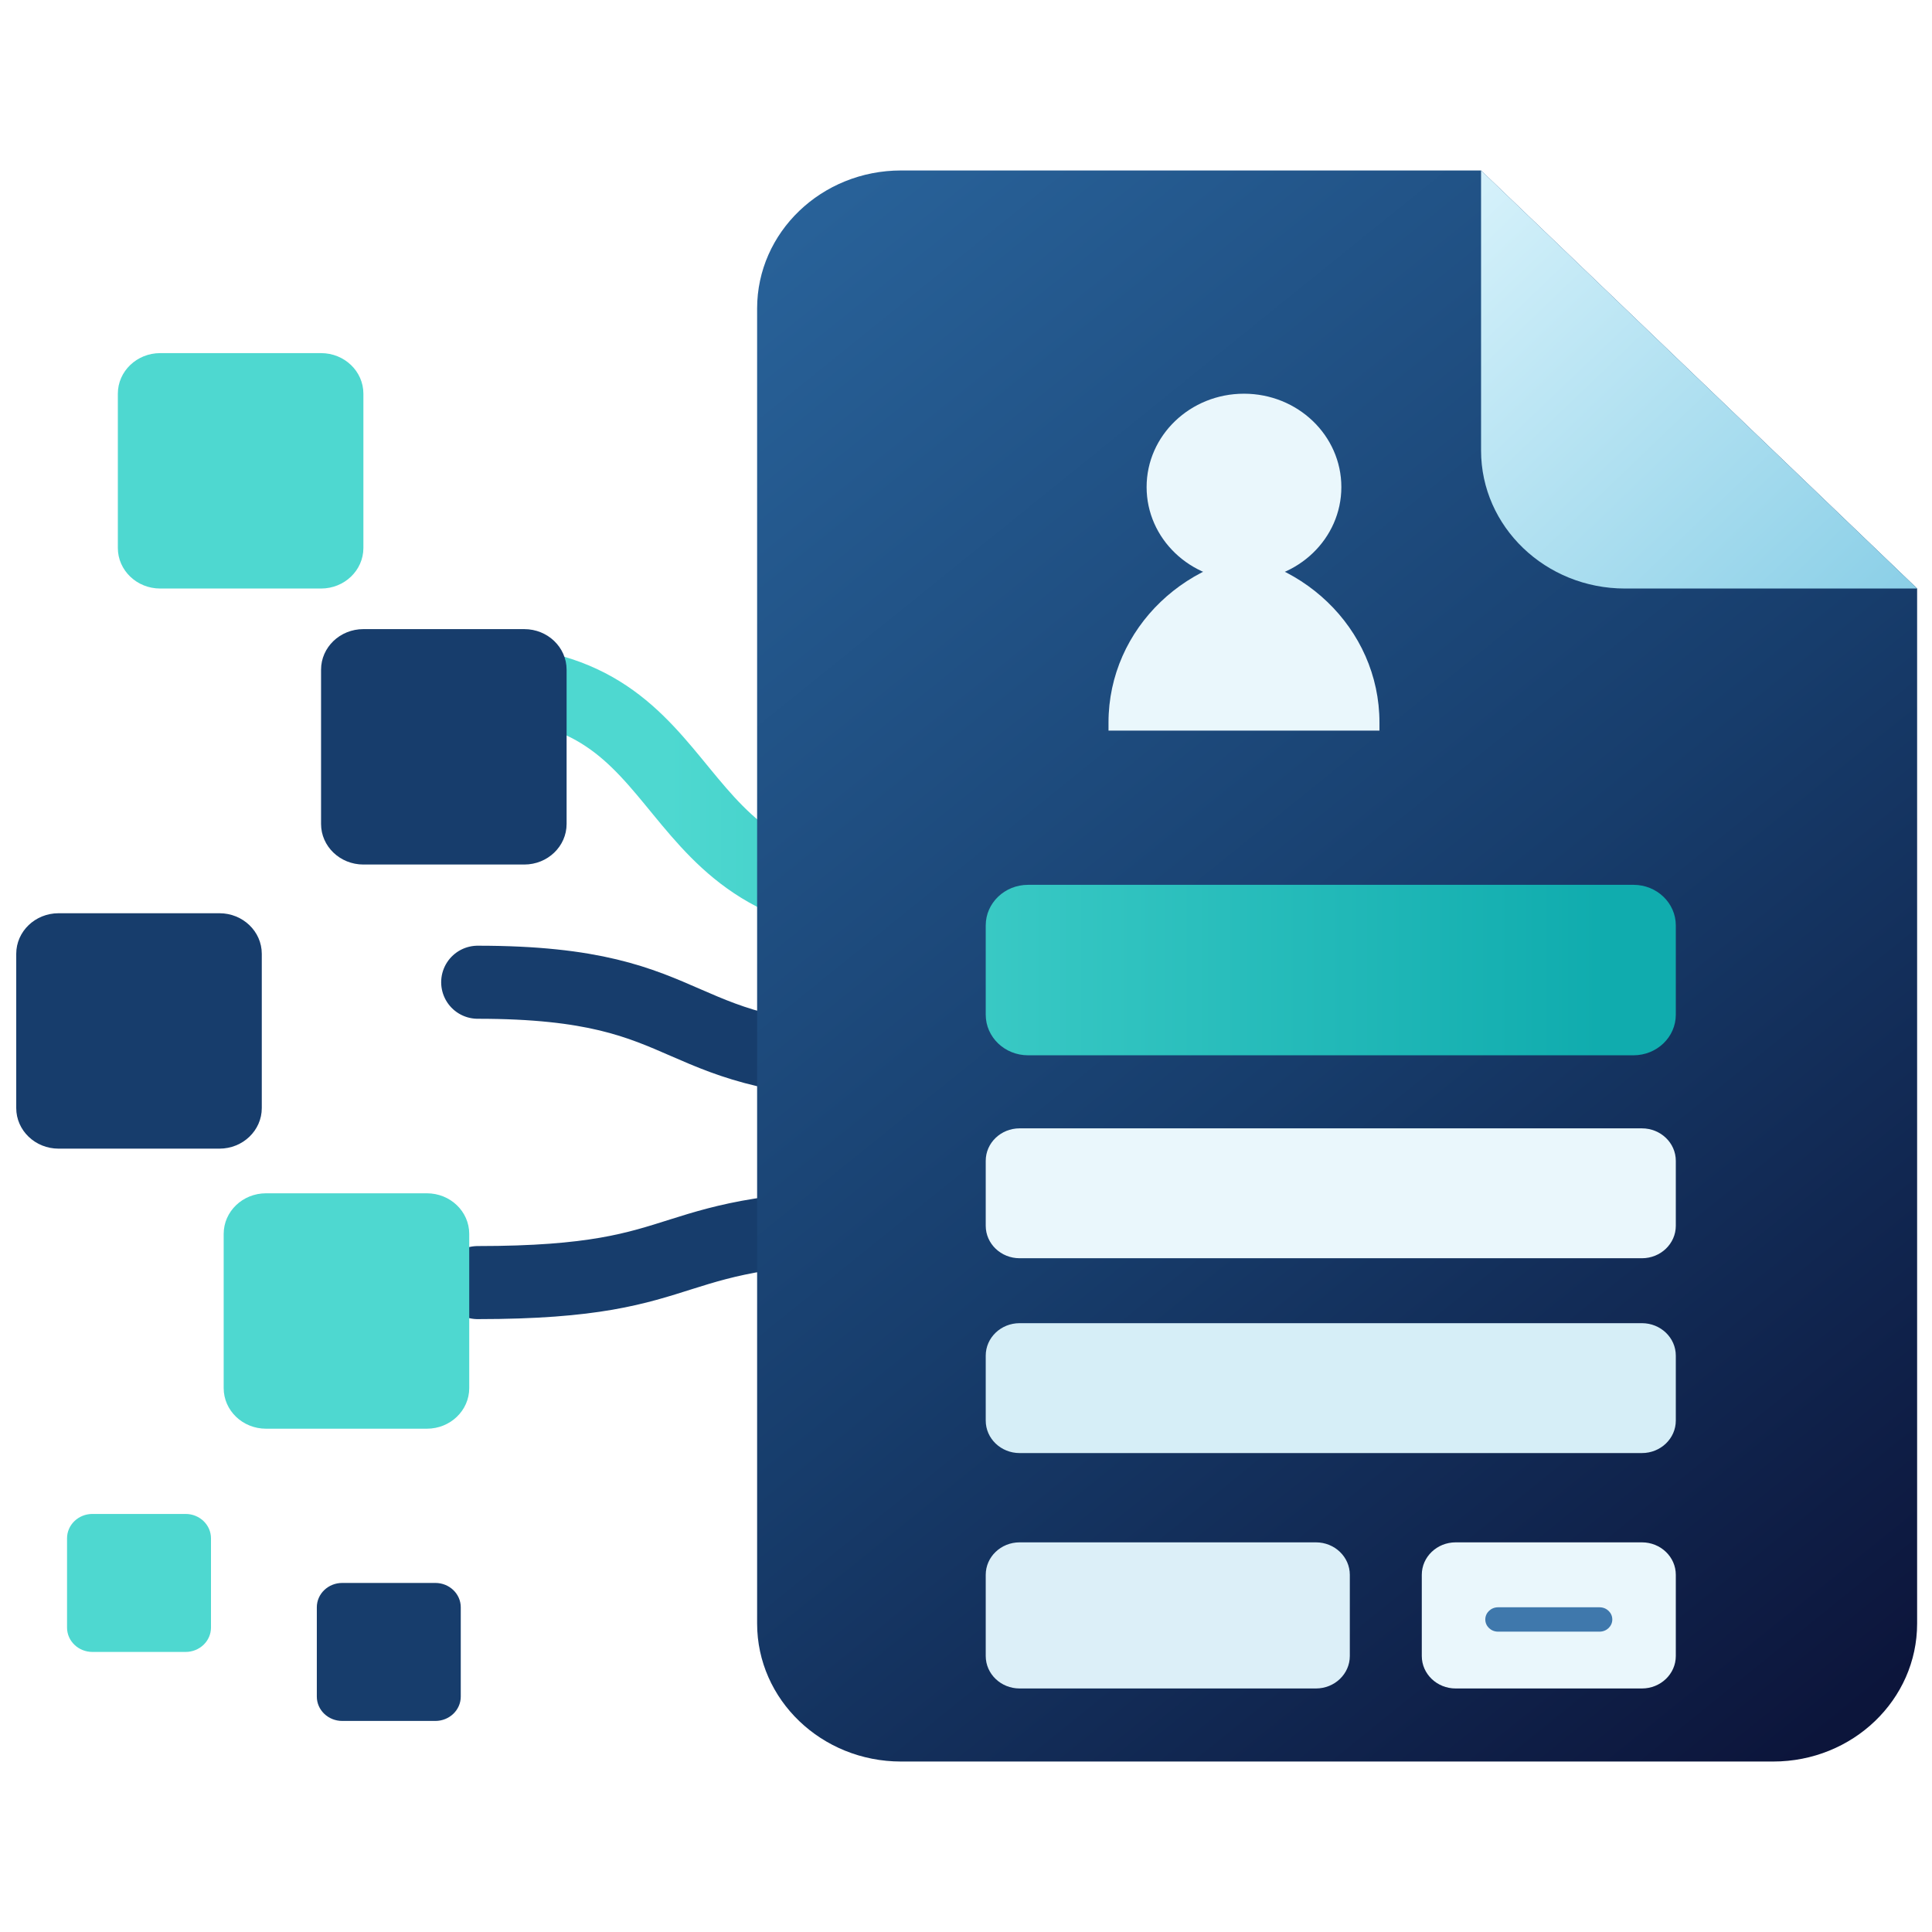
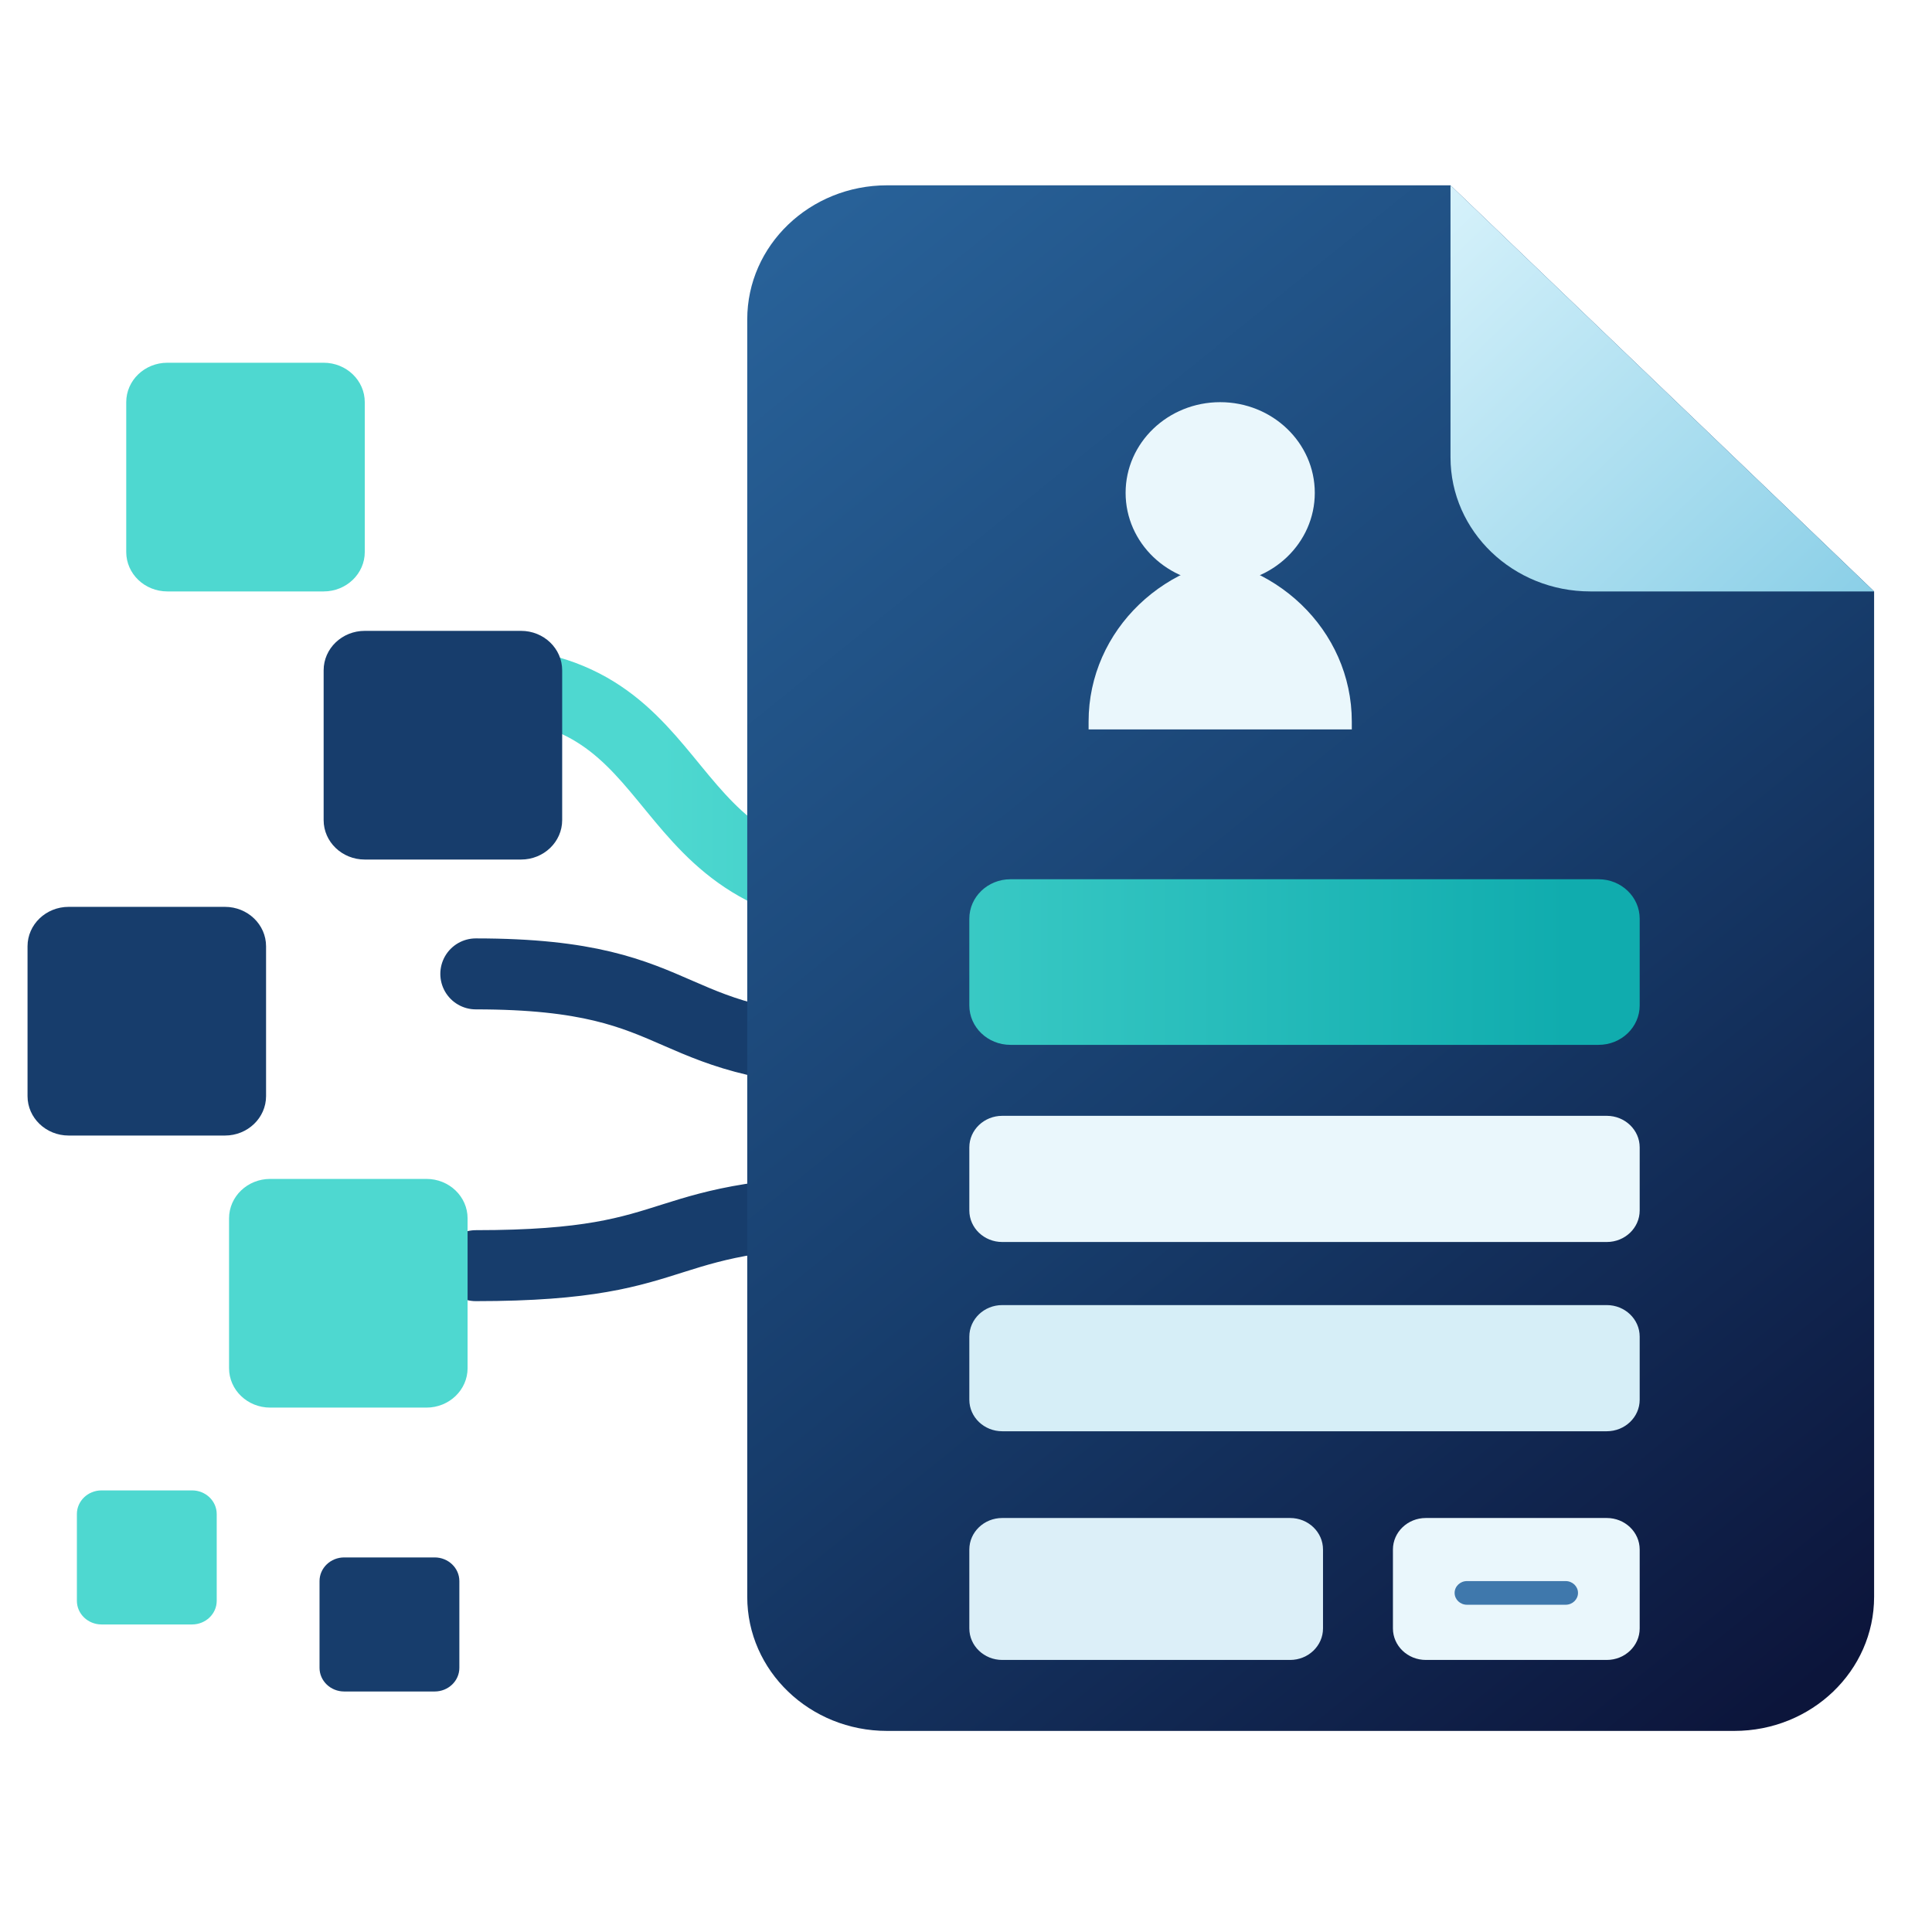
- <svg xmlns="http://www.w3.org/2000/svg" width="64" height="64" viewBox="-4 -4 476 400" fill="none">
-   <path d="M113.694 126C171.062 126 155.416 180 218 180" stroke="url(#paint5_linear_2003_45)" stroke-width="18" stroke-linecap="round" />
-   <path d="M113.694 200C171.062 200 158.545 220 218 220" stroke="url(#paint6_linear_2003_45)" stroke-width="18" stroke-linecap="round" />
-   <path d="M113.694 274C171.062 274 155.416 260 218 260" stroke="url(#paint7_linear_2003_45)" stroke-width="18" stroke-linecap="round" />
-   <path d="M75.1 45H35.464C29.703 45 25.034 49.477 25.034 55V93C25.034 98.523 29.703 103 35.464 103H75.1C80.861 103 85.531 98.523 85.531 93V55C85.531 49.477 80.861 45 75.1 45Z" fill="url(#paint8_linear_2003_45)" />
-   <path d="M125.167 113H85.531C79.77 113 75.1 117.477 75.1 123V161C75.1 166.523 79.77 171 85.531 171H125.167C130.928 171 135.598 166.523 135.598 161V123C135.598 117.477 130.928 113 125.167 113Z" fill="url(#paint9_linear_2003_45)" />
-   <path d="M50.067 183H10.431C4.67 183 0 187.477 0 193V231C0 236.523 4.67 241 10.431 241H50.067C55.828 241 60.498 236.523 60.498 231V193C60.498 187.477 55.828 183 50.067 183Z" fill="#173D6C" />
-   <path d="M101.177 252H61.541C55.78 252 51.11 256.477 51.11 262V300C51.11 305.523 55.78 310 61.541 310H101.177C106.938 310 111.608 305.523 111.608 300V262C111.608 256.477 106.938 252 101.177 252Z" fill="url(#paint10_linear_2003_45)" />
-   <path d="M41.722 331H18.775C15.319 331 12.517 333.686 12.517 337V359C12.517 362.314 15.319 365 18.775 365H41.722C45.179 365 47.981 362.314 47.981 359V337C47.981 333.686 45.179 331 41.722 331Z" fill="#4ED8D0" />
-   <path d="M103.263 348H80.316C76.859 348 74.057 350.686 74.057 354V376C74.057 379.314 76.859 382 80.316 382H103.263C106.72 382 109.521 379.314 109.521 376V354C109.521 350.686 106.72 348 103.263 348Z" fill="#173D6C" />
-   <path d="M218 0H360.899L468.335 103V358C468.335 376.778 452.457 392 432.871 392H218C198.413 392 182.536 376.778 182.536 358V34C182.536 15.222 198.413 0 218 0Z" fill="url(#paint11_linear_2003_45)" />
-   <path d="M360.899 0L468.335 103H396.363C376.777 103 360.899 87.778 360.899 69V0Z" fill="url(#paint12_linear_2003_45)" />
-   <path d="M302.488 101C315.737 101 326.478 90.703 326.478 78C326.478 65.297 315.737 55 302.488 55C289.238 55 278.497 65.297 278.497 78C278.497 90.703 289.238 101 302.488 101Z" fill="#EAF7FC" />
-   <path d="M269.11 136C269.11 112.804 288.724 94 312.918 94H292.057C316.252 94 335.866 112.804 335.866 136V138H269.11V136Z" fill="#EAF7FC" />
-   <path d="M398.45 176H249.292C243.531 176 238.861 180.477 238.861 186V208C238.861 213.523 243.531 218 249.292 218H398.45C404.21 218 408.88 213.523 408.88 208V186C408.88 180.477 404.21 176 398.45 176Z" fill="url(#paint13_linear_2003_45)" />
-   <path d="M400.536 236H247.206C242.597 236 238.861 239.582 238.861 244V260C238.861 264.418 242.597 268 247.206 268H400.536C405.144 268 408.88 264.418 408.88 260V244C408.88 239.582 405.144 236 400.536 236Z" fill="#EAF7FC" />
-   <path d="M400.536 284H247.206C242.597 284 238.861 287.582 238.861 292V308C238.861 312.418 242.597 316 247.206 316H400.536C405.144 316 408.88 312.418 408.88 308V292C408.88 287.582 405.144 284 400.536 284Z" fill="#D6EEF7" />
-   <path d="M320.22 338H247.206C242.597 338 238.861 341.582 238.861 346V366C238.861 370.418 242.597 374 247.206 374H320.22C324.828 374 328.564 370.418 328.564 366V346C328.564 341.582 324.828 338 320.22 338Z" fill="#DCEFF8" />
-   <path d="M400.536 338H354.641C350.032 338 346.296 341.582 346.296 346V366C346.296 370.418 350.032 374 354.641 374H400.536C405.144 374 408.88 370.418 408.88 366V346C408.88 341.582 405.144 338 400.536 338Z" fill="#EAF7FC" />
-   <path opacity="0.9" d="M390.105 354H365.072C363.343 354 361.942 355.343 361.942 357C361.942 358.657 363.343 360 365.072 360H390.105C391.833 360 393.234 358.657 393.234 357C393.234 355.343 391.833 354 390.105 354Z" fill="#2C6AA3" />
+ <svg xmlns="http://www.w3.org/2000/svg" width="64" height="64" viewBox="170 200 490 410" fill="none">
+   <path d="M290.676 333C348.045 333 332.399 387 394.983 387" stroke-width="18" stroke-linecap="round" stroke="url(#paint5_linear_1_2)" />
+   <path d="M290.676 407C348.045 407 335.528 427 394.983 427" stroke-width="18" stroke-linecap="round" stroke="url(#paint6_linear_1_2)" />
+   <path d="M290.676 481C348.045 481 332.399 467 394.983 467" stroke-width="18" stroke-linecap="round" stroke="url(#paint7_linear_1_2)" />
+   <path d="M252.083 252H212.447C206.686 252 202.016 256.477 202.016 262V300C202.016 305.523 206.686 310 212.447 310H252.083C257.844 310 262.514 305.523 262.514 300V262C262.514 256.477 257.844 252 252.083 252Z" fill="url(#paint8_linear_1_2)" />
+   <path d="M302.15 320H262.514C256.753 320 252.083 324.477 252.083 330V368C252.083 373.523 256.753 378 262.514 378H302.15C307.911 378 312.581 373.523 312.581 368V330C312.581 324.477 307.911 320 302.15 320Z" fill="url(#paint9_linear_1_2)" />
+   <path d="M227.05 390H187.413C181.653 390 176.983 394.477 176.983 400V438C176.983 443.523 181.653 448 187.413 448H227.05C232.81 448 237.48 443.523 237.48 438V400C237.48 394.477 232.81 390 227.05 390Z" fill="#173D6C" />
+   <path d="M278.16 459H238.523C232.763 459 228.093 463.477 228.093 469V507C228.093 512.523 232.763 517 238.523 517H278.16C283.92 517 288.59 512.523 288.59 507V469C288.59 463.477 283.92 459 278.16 459Z" fill="url(#paint10_linear_1_2)" />
+   <path d="M218.705 538H195.758C192.301 538 189.5 540.686 189.5 544V566C189.5 569.314 192.301 572 195.758 572H218.705C222.162 572 224.964 569.314 224.964 566V544C224.964 540.686 222.162 538 218.705 538Z" fill="#4ED8D0" />
+   <path d="M280.246 555H257.299C253.842 555 251.04 557.686 251.04 561V583C251.04 586.314 253.842 589 257.299 589H280.246C283.702 589 286.504 586.314 286.504 583V561C286.504 557.686 283.702 555 280.246 555Z" fill="#173D6C" />
+   <path d="M394.983 207H537.882L645.317 310V565C645.317 583.778 629.44 599 609.853 599H394.983C375.396 599 359.519 583.778 359.519 565V241C359.519 222.222 375.396 207 394.983 207Z" fill="url(#paint11_linear_1_2)" />
+   <path d="M537.882 207L645.317 310H573.346C553.76 310 537.882 294.778 537.882 276V207Z" fill="url(#paint12_linear_1_2)" />
+   <path d="M479.471 308C492.72 308 503.461 297.703 503.461 285C503.461 272.297 492.72 262 479.471 262C466.221 262 455.48 272.297 455.48 285C455.48 297.703 466.221 308 479.471 308Z" fill="#EAF7FC" />
+   <path d="M446.093 343C446.093 319.804 465.706 301 489.901 301H469.04C493.235 301 512.849 319.804 512.849 343V345H446.093V343Z" fill="#EAF7FC" />
+   <path d="M575.432 383H426.274C420.514 383 415.844 387.477 415.844 393V415C415.844 420.523 420.514 425 426.274 425H575.432C581.193 425 585.863 420.523 585.863 415V393C585.863 387.477 581.193 383 575.432 383Z" fill="url(#paint13_linear_1_2)" />
+   <path d="M577.518 443H424.188C419.58 443 415.844 446.582 415.844 451V467C415.844 471.418 419.58 475 424.188 475H577.518C582.127 475 585.863 471.418 585.863 467V451C585.863 446.582 582.127 443 577.518 443Z" fill="#EAF7FC" />
+   <path d="M577.518 491H424.188C419.58 491 415.844 494.582 415.844 499V515C415.844 519.418 419.58 523 424.188 523H577.518C582.127 523 585.863 519.418 585.863 515V499C585.863 494.582 582.127 491 577.518 491Z" fill="#D6EEF7" />
+   <path d="M497.203 545H424.188C419.58 545 415.844 548.582 415.844 553V573C415.844 577.418 419.58 581 424.188 581H497.203C501.811 581 505.547 577.418 505.547 573V553C505.547 548.582 501.811 545 497.203 545Z" fill="#DCEFF8" />
+   <path d="M577.518 545H531.624C527.015 545 523.279 548.582 523.279 553V573C523.279 577.418 527.015 581 531.624 581H577.518C582.127 581 585.863 577.418 585.863 573V553C585.863 548.582 582.127 545 577.518 545Z" fill="#EAF7FC" />
+   <path opacity="0.9" d="M567.088 561H542.054C540.326 561 538.925 562.343 538.925 564C538.925 565.657 540.326 567 542.054 567H567.088C568.816 567 570.217 565.657 570.217 564C570.217 562.343 568.816 561 567.088 561Z" fill="#2C6AA3" />
  <defs>
-     <linearGradient id="paint0_linear_2003_45" x1="1143.52" y1="31" x2="1143.52" y2="389" gradientUnits="userSpaceOnUse">
+     <linearGradient id="paint0_linear_1_2" x1="1253.5" y1="238" x2="1253.5" y2="585" gradientUnits="userSpaceOnUse">
      <stop stop-color="#2AC4BE" />
      <stop offset="1" stop-color="#043C41" />
    </linearGradient>
-     <linearGradient id="paint1_linear_2003_45" x1="1143.52" y1="31" x2="1143.52" y2="389" gradientUnits="userSpaceOnUse">
+     <linearGradient id="paint1_linear_1_2" x1="1253.5" y1="238" x2="1253.5" y2="585" gradientUnits="userSpaceOnUse">
      <stop stop-color="#355C84" />
      <stop offset="1" stop-color="#0C102F" />
    </linearGradient>
-     <linearGradient id="paint2_linear_2003_45" x1="1143.52" y1="31" x2="1143.52" y2="389" gradientUnits="userSpaceOnUse">
+     <linearGradient id="paint2_linear_1_2" x1="1253.5" y1="238" x2="1253.5" y2="585" gradientUnits="userSpaceOnUse">
      <stop stop-color="#202B5D" />
      <stop offset="1" stop-color="#10183A" />
    </linearGradient>
-     <linearGradient id="paint3_linear_2003_45" x1="1143.52" y1="31" x2="1143.52" y2="389" gradientUnits="userSpaceOnUse">
+     <linearGradient id="paint3_linear_1_2" x1="1253.5" y1="238" x2="1253.5" y2="585" gradientUnits="userSpaceOnUse">
      <stop stop-color="#244F79" />
      <stop offset="1" stop-color="#3A6991" />
    </linearGradient>
-     <linearGradient id="paint4_linear_2003_45" x1="1143.52" y1="31" x2="1143.52" y2="389" gradientUnits="userSpaceOnUse">
+     <linearGradient id="paint4_linear_1_2" x1="1253.5" y1="238" x2="1253.5" y2="585" gradientUnits="userSpaceOnUse">
      <stop stop-color="#4485B5" />
      <stop offset="1" stop-color="#23547C" />
    </linearGradient>
-     <linearGradient id="paint5_linear_2003_45" x1="160.631" y1="-120" x2="390.105" y2="-120" gradientUnits="userSpaceOnUse">
+     <linearGradient id="paint5_linear_1_2" x1="337.614" y1="87" x2="567.088" y2="87" gradientUnits="userSpaceOnUse">
      <stop stop-color="#4ED8D0" />
      <stop offset="1" stop-color="#10ACAE" />
    </linearGradient>
-     <linearGradient id="paint6_linear_2003_45" x1="-47.981" y1="-120" x2="71.913" y2="5.056" gradientUnits="userSpaceOnUse">
+     <linearGradient id="paint6_linear_1_2" x1="129.002" y1="87" x2="248.895" y2="212.056" gradientUnits="userSpaceOnUse">
      <stop stop-color="#4785BF" />
      <stop offset="1" stop-color="#173D6C" />
    </linearGradient>
-     <linearGradient id="paint7_linear_2003_45" x1="-47.981" y1="-120" x2="71.913" y2="5.056" gradientUnits="userSpaceOnUse">
+     <linearGradient id="paint7_linear_1_2" x1="129.002" y1="87" x2="248.895" y2="212.056" gradientUnits="userSpaceOnUse">
      <stop stop-color="#4785BF" />
      <stop offset="1" stop-color="#173D6C" />
    </linearGradient>
-     <linearGradient id="paint8_linear_2003_45" x1="160.631" y1="-120" x2="390.105" y2="-120" gradientUnits="userSpaceOnUse">
+     <linearGradient id="paint8_linear_1_2" x1="337.614" y1="87" x2="567.088" y2="87" gradientUnits="userSpaceOnUse">
      <stop stop-color="#4ED8D0" />
      <stop offset="1" stop-color="#10ACAE" />
    </linearGradient>
-     <linearGradient id="paint9_linear_2003_45" x1="-47.981" y1="-120" x2="71.913" y2="5.056" gradientUnits="userSpaceOnUse">
+     <linearGradient id="paint9_linear_1_2" x1="129.002" y1="87" x2="248.895" y2="212.056" gradientUnits="userSpaceOnUse">
      <stop stop-color="#4785BF" />
      <stop offset="1" stop-color="#173D6C" />
    </linearGradient>
-     <linearGradient id="paint10_linear_2003_45" x1="160.631" y1="-120" x2="390.105" y2="-120" gradientUnits="userSpaceOnUse">
+     <linearGradient id="paint10_linear_1_2" x1="337.614" y1="87" x2="567.088" y2="87" gradientUnits="userSpaceOnUse">
      <stop stop-color="#4ED8D0" />
      <stop offset="1" stop-color="#10ACAE" />
    </linearGradient>
-     <linearGradient id="paint11_linear_2003_45" x1="118.909" y1="-1.45531e-06" x2="436.349" y2="393.192" gradientUnits="userSpaceOnUse">
+     <linearGradient id="paint11_linear_1_2" x1="295.892" y1="207" x2="613.331" y2="600.192" gradientUnits="userSpaceOnUse">
      <stop stop-color="#2C6AA3" />
      <stop offset="0.58" stop-color="#173D6C" />
      <stop offset="1" stop-color="#0C153B" />
    </linearGradient>
-     <linearGradient id="paint12_linear_2003_45" x1="358.813" y1="-1.74623e-06" x2="483.702" y2="130.267" gradientUnits="userSpaceOnUse">
+     <linearGradient id="paint12_linear_1_2" x1="535.796" y1="207" x2="660.685" y2="337.267" gradientUnits="userSpaceOnUse">
      <stop stop-color="#D7F2FB" />
      <stop offset="1" stop-color="#7BC8E3" />
    </linearGradient>
-     <linearGradient id="paint13_linear_2003_45" x1="160.631" y1="-120" x2="390.105" y2="-120" gradientUnits="userSpaceOnUse">
+     <linearGradient id="paint13_linear_1_2" x1="337.614" y1="87" x2="567.088" y2="87" gradientUnits="userSpaceOnUse">
      <stop stop-color="#4ED8D0" />
      <stop offset="1" stop-color="#10ACAE" />
    </linearGradient>
  </defs>
</svg>
